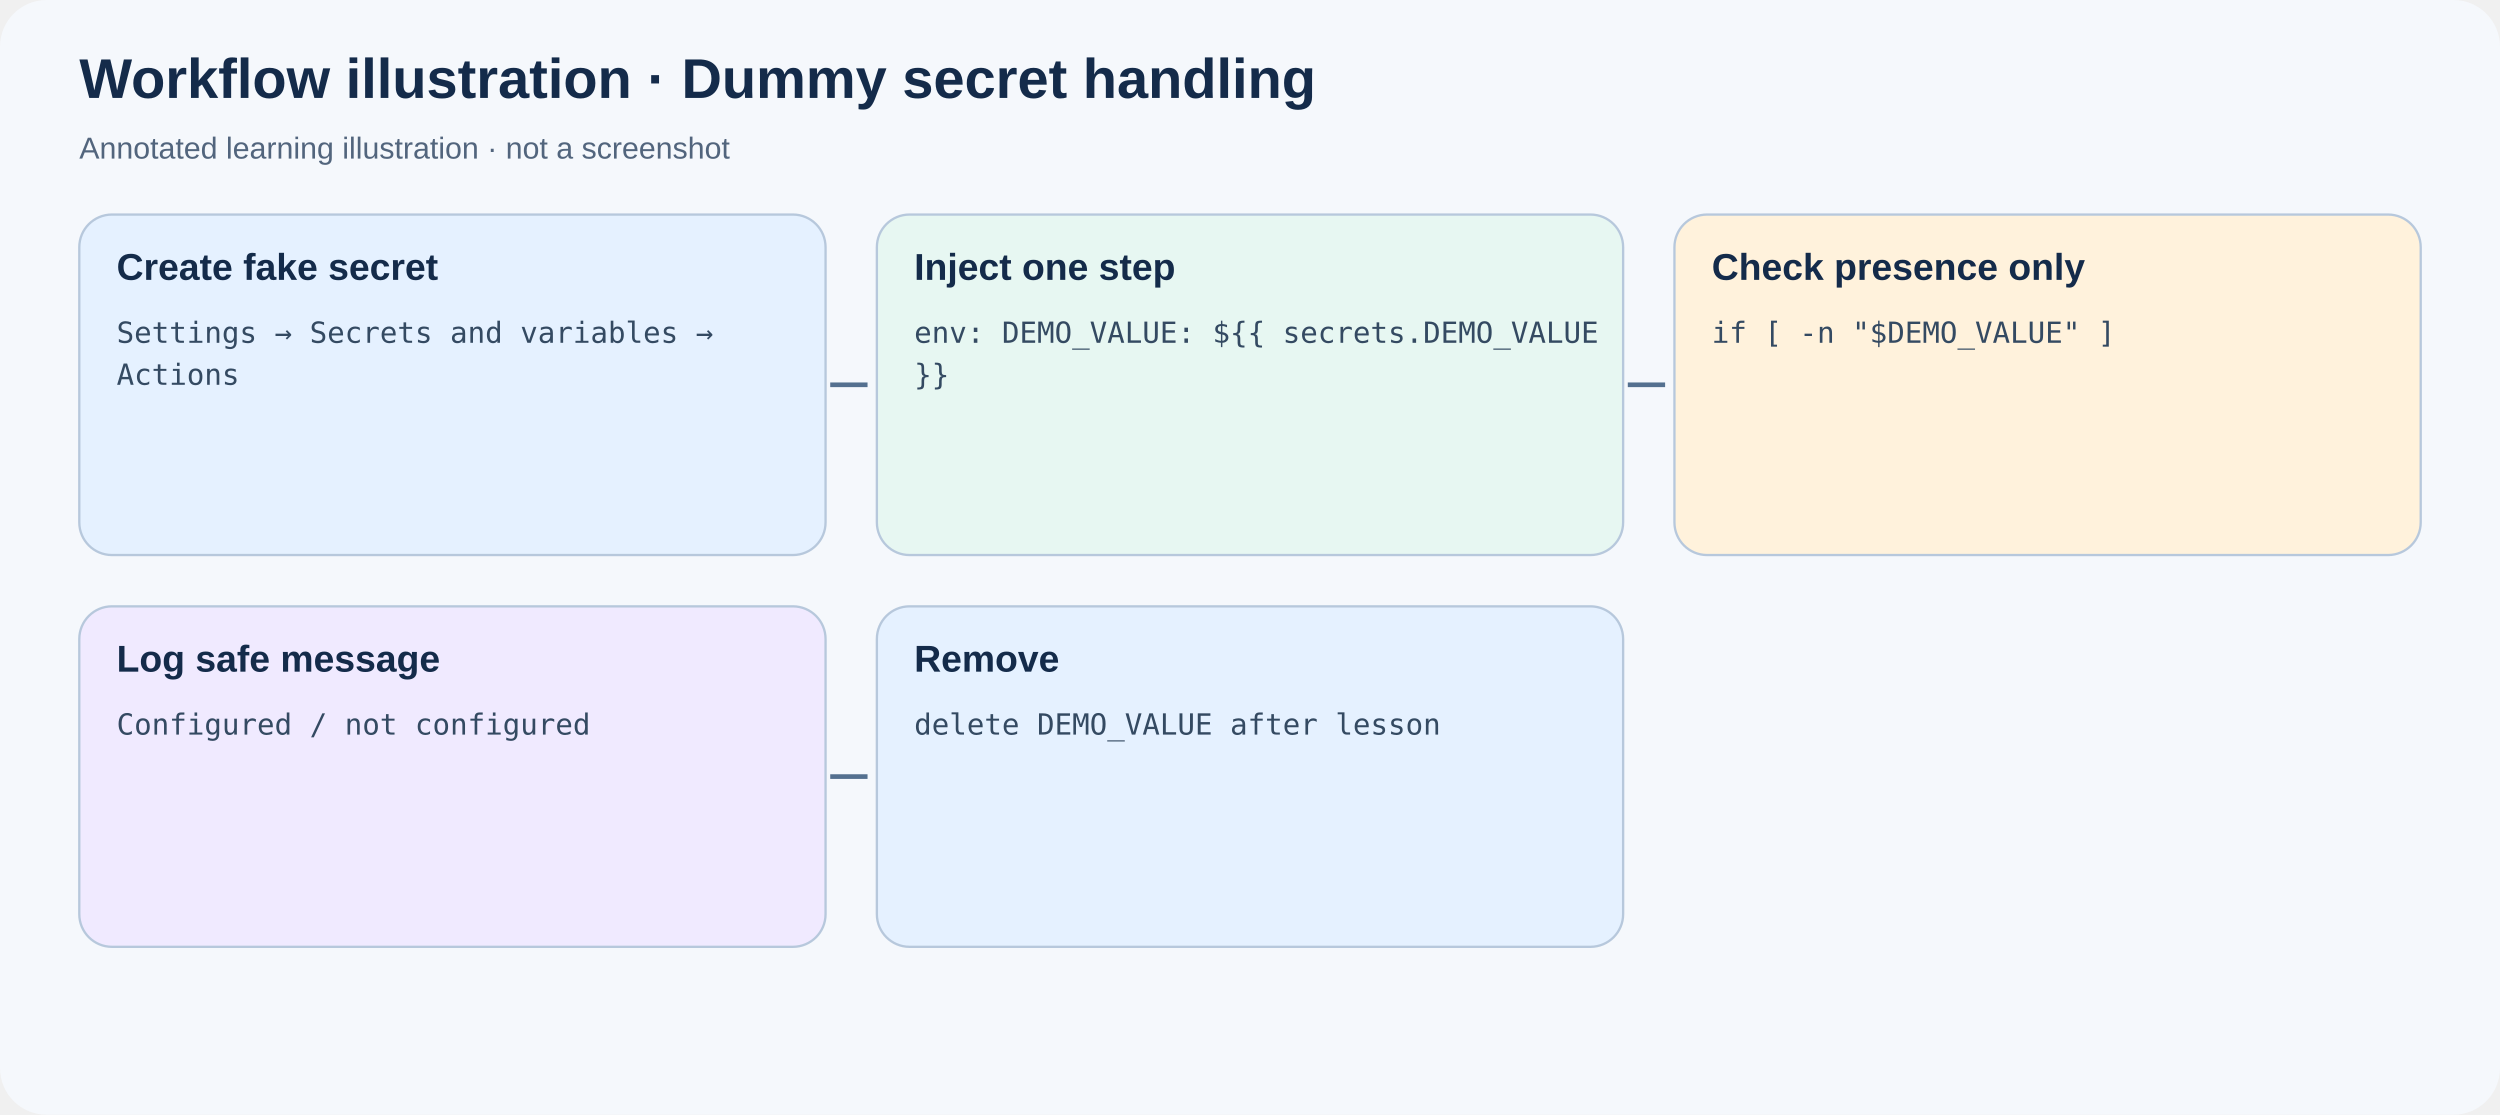
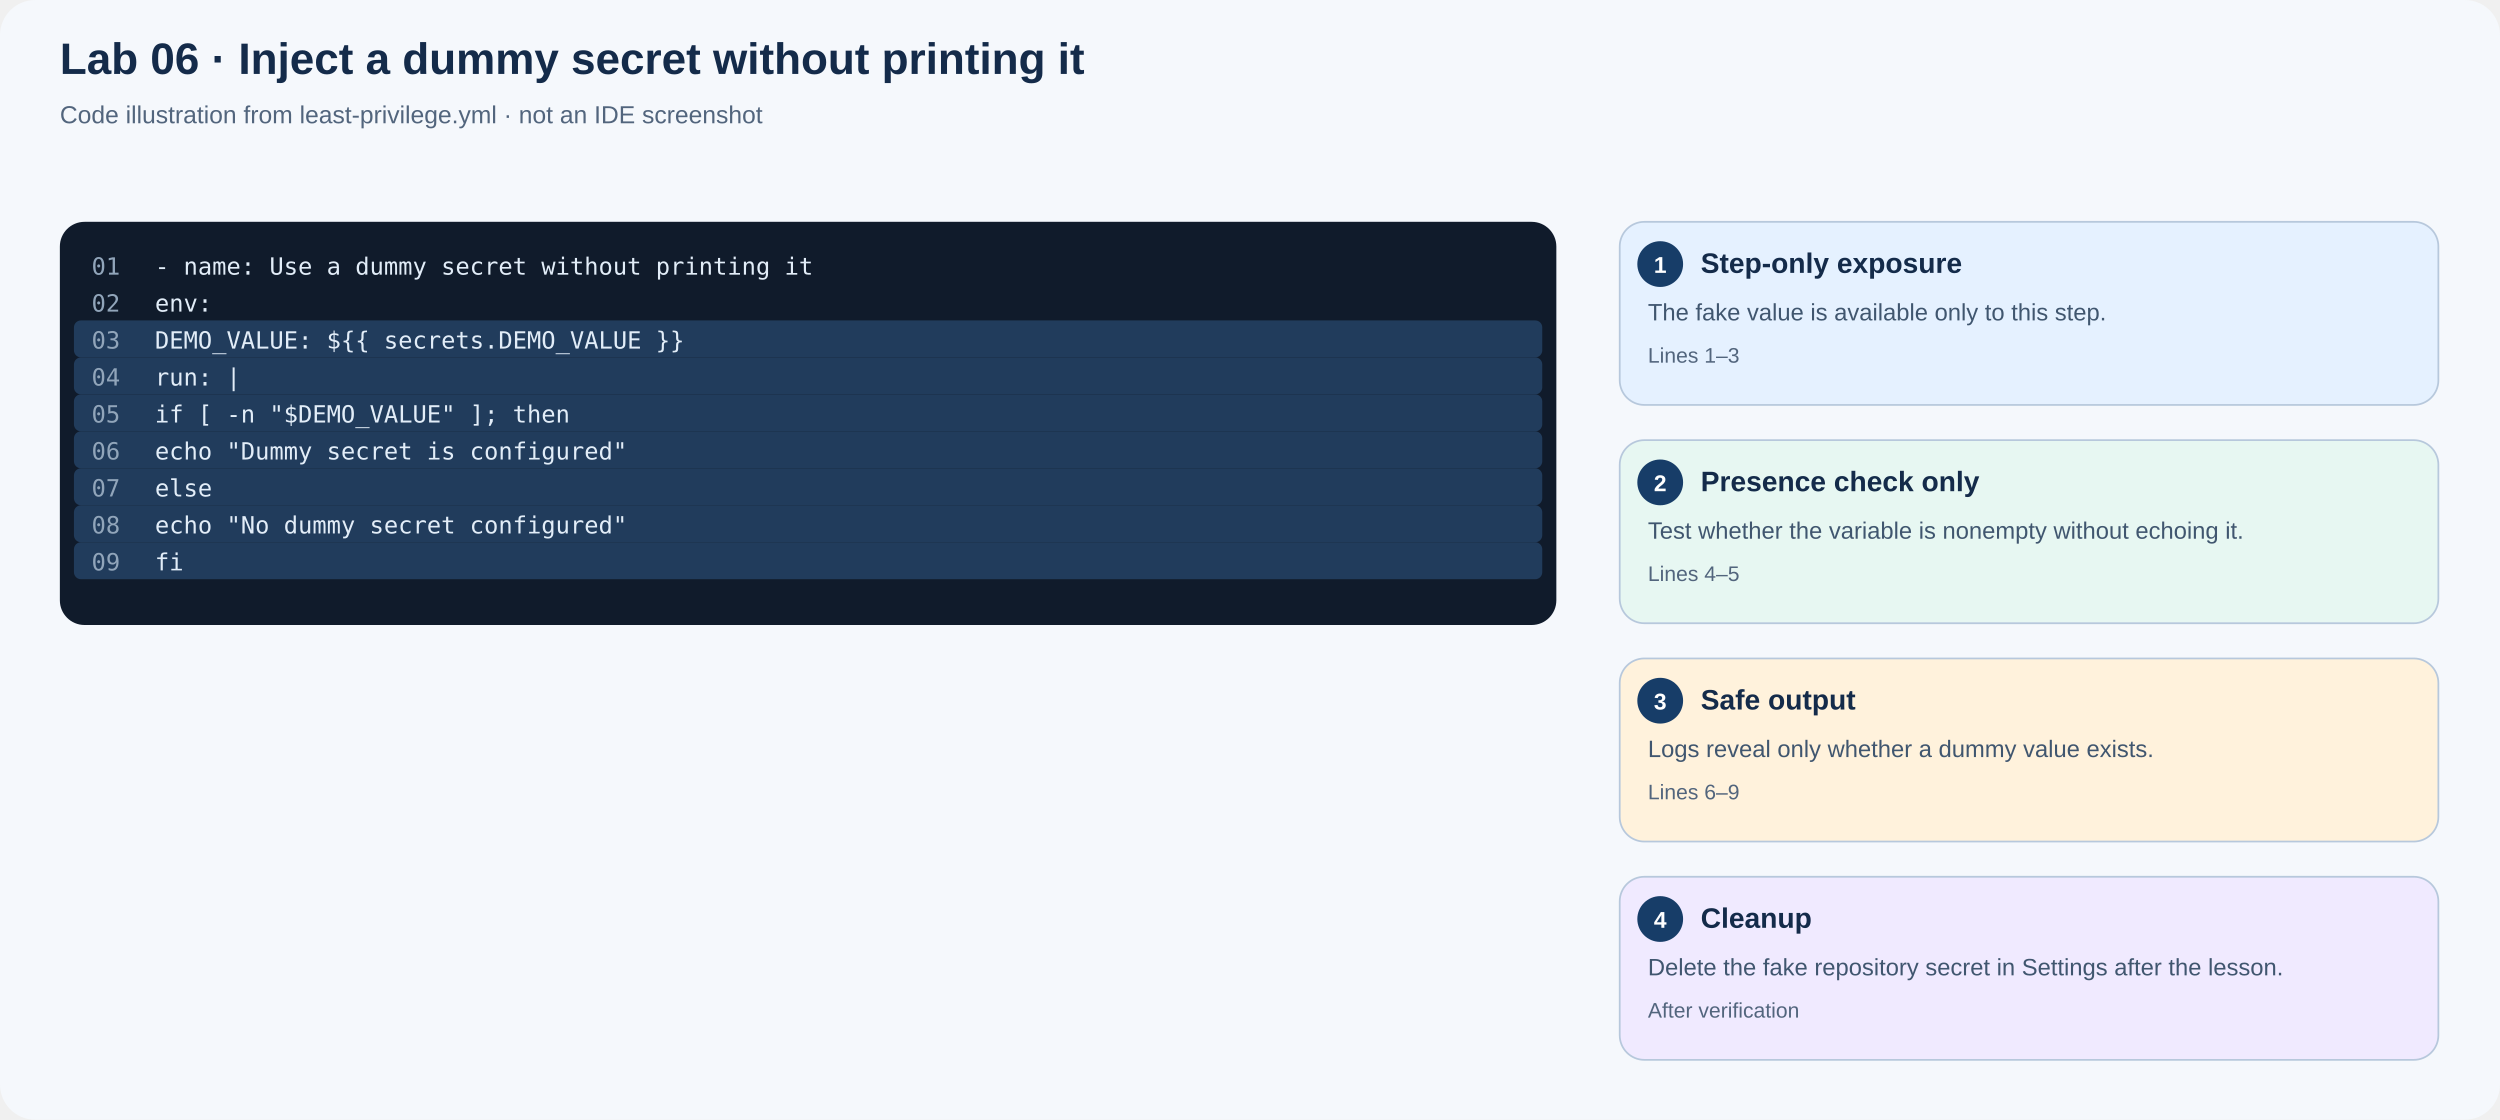
- <svg xmlns="http://www.w3.org/2000/svg" width="1072" height="478" viewBox="0 0 1072 478">
+ <svg xmlns="http://www.w3.org/2000/svg" width="1420" height="636" viewBox="0 0 1420 636">
  <rect width="100%" height="100%" rx="20" fill="#f5f8fc" />
-   <text x="34" y="42" font-family="Arial,sans-serif" font-size="24" font-weight="700" fill="#142b4a">Workflow illustration · Dummy secret handling</text>
-   <text x="34" y="68" font-family="Arial,sans-serif" font-size="13" fill="#52657d">Annotated learning illustration · not a screenshot</text>
-   <rect x="34" y="92" width="320" height="146" rx="14" fill="#e5f1ff" stroke="#b7c8dc" />
-   <text x="50" y="120" font-family="Arial,sans-serif" font-size="16" font-weight="700" fill="#142b4a">Create fake secret</text>
-   <text x="50" y="147" font-family="Menlo,Consolas,monospace" font-size="12.5" fill="#344a62">Settings → Secrets and variables → </text>
-   <text x="50" y="165" font-family="Menlo,Consolas,monospace" font-size="12.5" fill="#344a62">Actions</text>
-   <path d="M356 165.0 L372 165.0" stroke="#54708f" stroke-width="2" />
-   <rect x="376" y="92" width="320" height="146" rx="14" fill="#e7f7f2" stroke="#b7c8dc" />
-   <text x="392" y="120" font-family="Arial,sans-serif" font-size="16" font-weight="700" fill="#142b4a">Inject one step</text>
-   <text x="392" y="147" font-family="Menlo,Consolas,monospace" font-size="12.5" fill="#344a62">env: DEMO_VALUE: ${{ secrets.DEMO_VALUE</text>
-   <text x="392" y="165" font-family="Menlo,Consolas,monospace" font-size="12.5" fill="#344a62"> }}</text>
-   <path d="M698 165.0 L714 165.0" stroke="#54708f" stroke-width="2" />
-   <rect x="718" y="92" width="320" height="146" rx="14" fill="#fff2dc" stroke="#b7c8dc" />
-   <text x="734" y="120" font-family="Arial,sans-serif" font-size="16" font-weight="700" fill="#142b4a">Check presence only</text>
-   <text x="734" y="147" font-family="Menlo,Consolas,monospace" font-size="12.5" fill="#344a62">if [ -n "$DEMO_VALUE" ]</text>
-   <rect x="34" y="260" width="320" height="146" rx="14" fill="#f0eaff" stroke="#b7c8dc" />
-   <text x="50" y="288" font-family="Arial,sans-serif" font-size="16" font-weight="700" fill="#142b4a">Log safe message</text>
-   <text x="50" y="315" font-family="Menlo,Consolas,monospace" font-size="12.5" fill="#344a62">Configured / not configured</text>
-   <path d="M356 333.0 L372 333.0" stroke="#54708f" stroke-width="2" />
-   <rect x="376" y="260" width="320" height="146" rx="14" fill="#e5f1ff" stroke="#b7c8dc" />
-   <text x="392" y="288" font-family="Arial,sans-serif" font-size="16" font-weight="700" fill="#142b4a">Remove</text>
-   <text x="392" y="315" font-family="Menlo,Consolas,monospace" font-size="12.5" fill="#344a62">delete DEMO_VALUE after lesson</text>
+   <text x="34" y="42" font-family="Arial,sans-serif" font-size="25" font-weight="700" fill="#142b4a">Lab 06 · Inject a dummy secret without printing it</text>
+   <text x="34" y="70" font-family="Arial,sans-serif" font-size="14" fill="#52657d">Code illustration from least-privilege.yml · not an IDE screenshot</text>
+   <rect x="34" y="126" width="850" height="229" rx="14" fill="#101b2b" />
+   <text x="52" y="156" font-family="Menlo,Consolas,monospace" font-size="13.5" fill="#91a5ba">01</text>
+   <text x="88" y="156" font-family="Menlo,Consolas,monospace" font-size="13.5" fill="#e2edf8">- name: Use a dummy secret without printing it</text>
+   <text x="52" y="177" font-family="Menlo,Consolas,monospace" font-size="13.5" fill="#91a5ba">02</text>
+   <text x="88" y="177" font-family="Menlo,Consolas,monospace" font-size="13.5" fill="#e2edf8">  env:</text>
+   <rect x="42" y="182" width="834" height="21" rx="4" fill="#213c5c" />
+   <text x="52" y="198" font-family="Menlo,Consolas,monospace" font-size="13.5" fill="#91a5ba">03</text>
+   <text x="88" y="198" font-family="Menlo,Consolas,monospace" font-size="13.5" fill="#e2edf8">    DEMO_VALUE: ${{ secrets.DEMO_VALUE }}</text>
+   <rect x="42" y="203" width="834" height="21" rx="4" fill="#213c5c" />
+   <text x="52" y="219" font-family="Menlo,Consolas,monospace" font-size="13.5" fill="#91a5ba">04</text>
+   <text x="88" y="219" font-family="Menlo,Consolas,monospace" font-size="13.5" fill="#e2edf8">  run: |</text>
+   <rect x="42" y="224" width="834" height="21" rx="4" fill="#213c5c" />
+   <text x="52" y="240" font-family="Menlo,Consolas,monospace" font-size="13.5" fill="#91a5ba">05</text>
+   <text x="88" y="240" font-family="Menlo,Consolas,monospace" font-size="13.5" fill="#e2edf8">    if [ -n "$DEMO_VALUE" ]; then</text>
+   <rect x="42" y="245" width="834" height="21" rx="4" fill="#213c5c" />
+   <text x="52" y="261" font-family="Menlo,Consolas,monospace" font-size="13.5" fill="#91a5ba">06</text>
+   <text x="88" y="261" font-family="Menlo,Consolas,monospace" font-size="13.5" fill="#e2edf8">      echo "Dummy secret is configured"</text>
+   <rect x="42" y="266" width="834" height="21" rx="4" fill="#213c5c" />
+   <text x="52" y="282" font-family="Menlo,Consolas,monospace" font-size="13.5" fill="#91a5ba">07</text>
+   <text x="88" y="282" font-family="Menlo,Consolas,monospace" font-size="13.5" fill="#e2edf8">    else</text>
+   <rect x="42" y="287" width="834" height="21" rx="4" fill="#213c5c" />
+   <text x="52" y="303" font-family="Menlo,Consolas,monospace" font-size="13.5" fill="#91a5ba">08</text>
+   <text x="88" y="303" font-family="Menlo,Consolas,monospace" font-size="13.5" fill="#e2edf8">      echo "No dummy secret configured"</text>
+   <rect x="42" y="308" width="834" height="21" rx="4" fill="#213c5c" />
+   <text x="52" y="324" font-family="Menlo,Consolas,monospace" font-size="13.5" fill="#91a5ba">09</text>
+   <text x="88" y="324" font-family="Menlo,Consolas,monospace" font-size="13.5" fill="#e2edf8">    fi</text>
+   <rect x="920" y="126" width="465" height="104" rx="14" fill="#e5f1ff" stroke="#b7c8dc" />
+   <circle cx="943" cy="150" r="13" fill="#173d68" />
+   <text x="943" y="155" text-anchor="middle" font-family="Arial,sans-serif" font-size="13" font-weight="700" fill="white">1</text>
+   <text x="966" y="155" font-family="Arial,sans-serif" font-size="16" font-weight="700" fill="#142b4a">Step-only exposure</text>
+   <text x="936" y="182" font-family="Arial,sans-serif" font-size="13.5" fill="#40566f">The fake value is available only to this step.</text>
+   <text x="936" y="206" font-family="Arial,sans-serif" font-size="12" fill="#52657d">Lines 1–3</text>
+   <rect x="920" y="250" width="465" height="104" rx="14" fill="#e7f7f2" stroke="#b7c8dc" />
+   <circle cx="943" cy="274" r="13" fill="#173d68" />
+   <text x="943" y="279" text-anchor="middle" font-family="Arial,sans-serif" font-size="13" font-weight="700" fill="white">2</text>
+   <text x="966" y="279" font-family="Arial,sans-serif" font-size="16" font-weight="700" fill="#142b4a">Presence check only</text>
+   <text x="936" y="306" font-family="Arial,sans-serif" font-size="13.5" fill="#40566f">Test whether the variable is nonempty without echoing it.</text>
+   <text x="936" y="330" font-family="Arial,sans-serif" font-size="12" fill="#52657d">Lines 4–5</text>
+   <rect x="920" y="374" width="465" height="104" rx="14" fill="#fff2dc" stroke="#b7c8dc" />
+   <circle cx="943" cy="398" r="13" fill="#173d68" />
+   <text x="943" y="403" text-anchor="middle" font-family="Arial,sans-serif" font-size="13" font-weight="700" fill="white">3</text>
+   <text x="966" y="403" font-family="Arial,sans-serif" font-size="16" font-weight="700" fill="#142b4a">Safe output</text>
+   <text x="936" y="430" font-family="Arial,sans-serif" font-size="13.5" fill="#40566f">Logs reveal only whether a dummy value exists.</text>
+   <text x="936" y="454" font-family="Arial,sans-serif" font-size="12" fill="#52657d">Lines 6–9</text>
+   <rect x="920" y="498" width="465" height="104" rx="14" fill="#f0eaff" stroke="#b7c8dc" />
+   <circle cx="943" cy="522" r="13" fill="#173d68" />
+   <text x="943" y="527" text-anchor="middle" font-family="Arial,sans-serif" font-size="13" font-weight="700" fill="white">4</text>
+   <text x="966" y="527" font-family="Arial,sans-serif" font-size="16" font-weight="700" fill="#142b4a">Cleanup</text>
+   <text x="936" y="554" font-family="Arial,sans-serif" font-size="13.5" fill="#40566f">Delete the fake repository secret in Settings after the lesson.</text>
+   <text x="936" y="578" font-family="Arial,sans-serif" font-size="12" fill="#52657d">After verification</text>
</svg>
